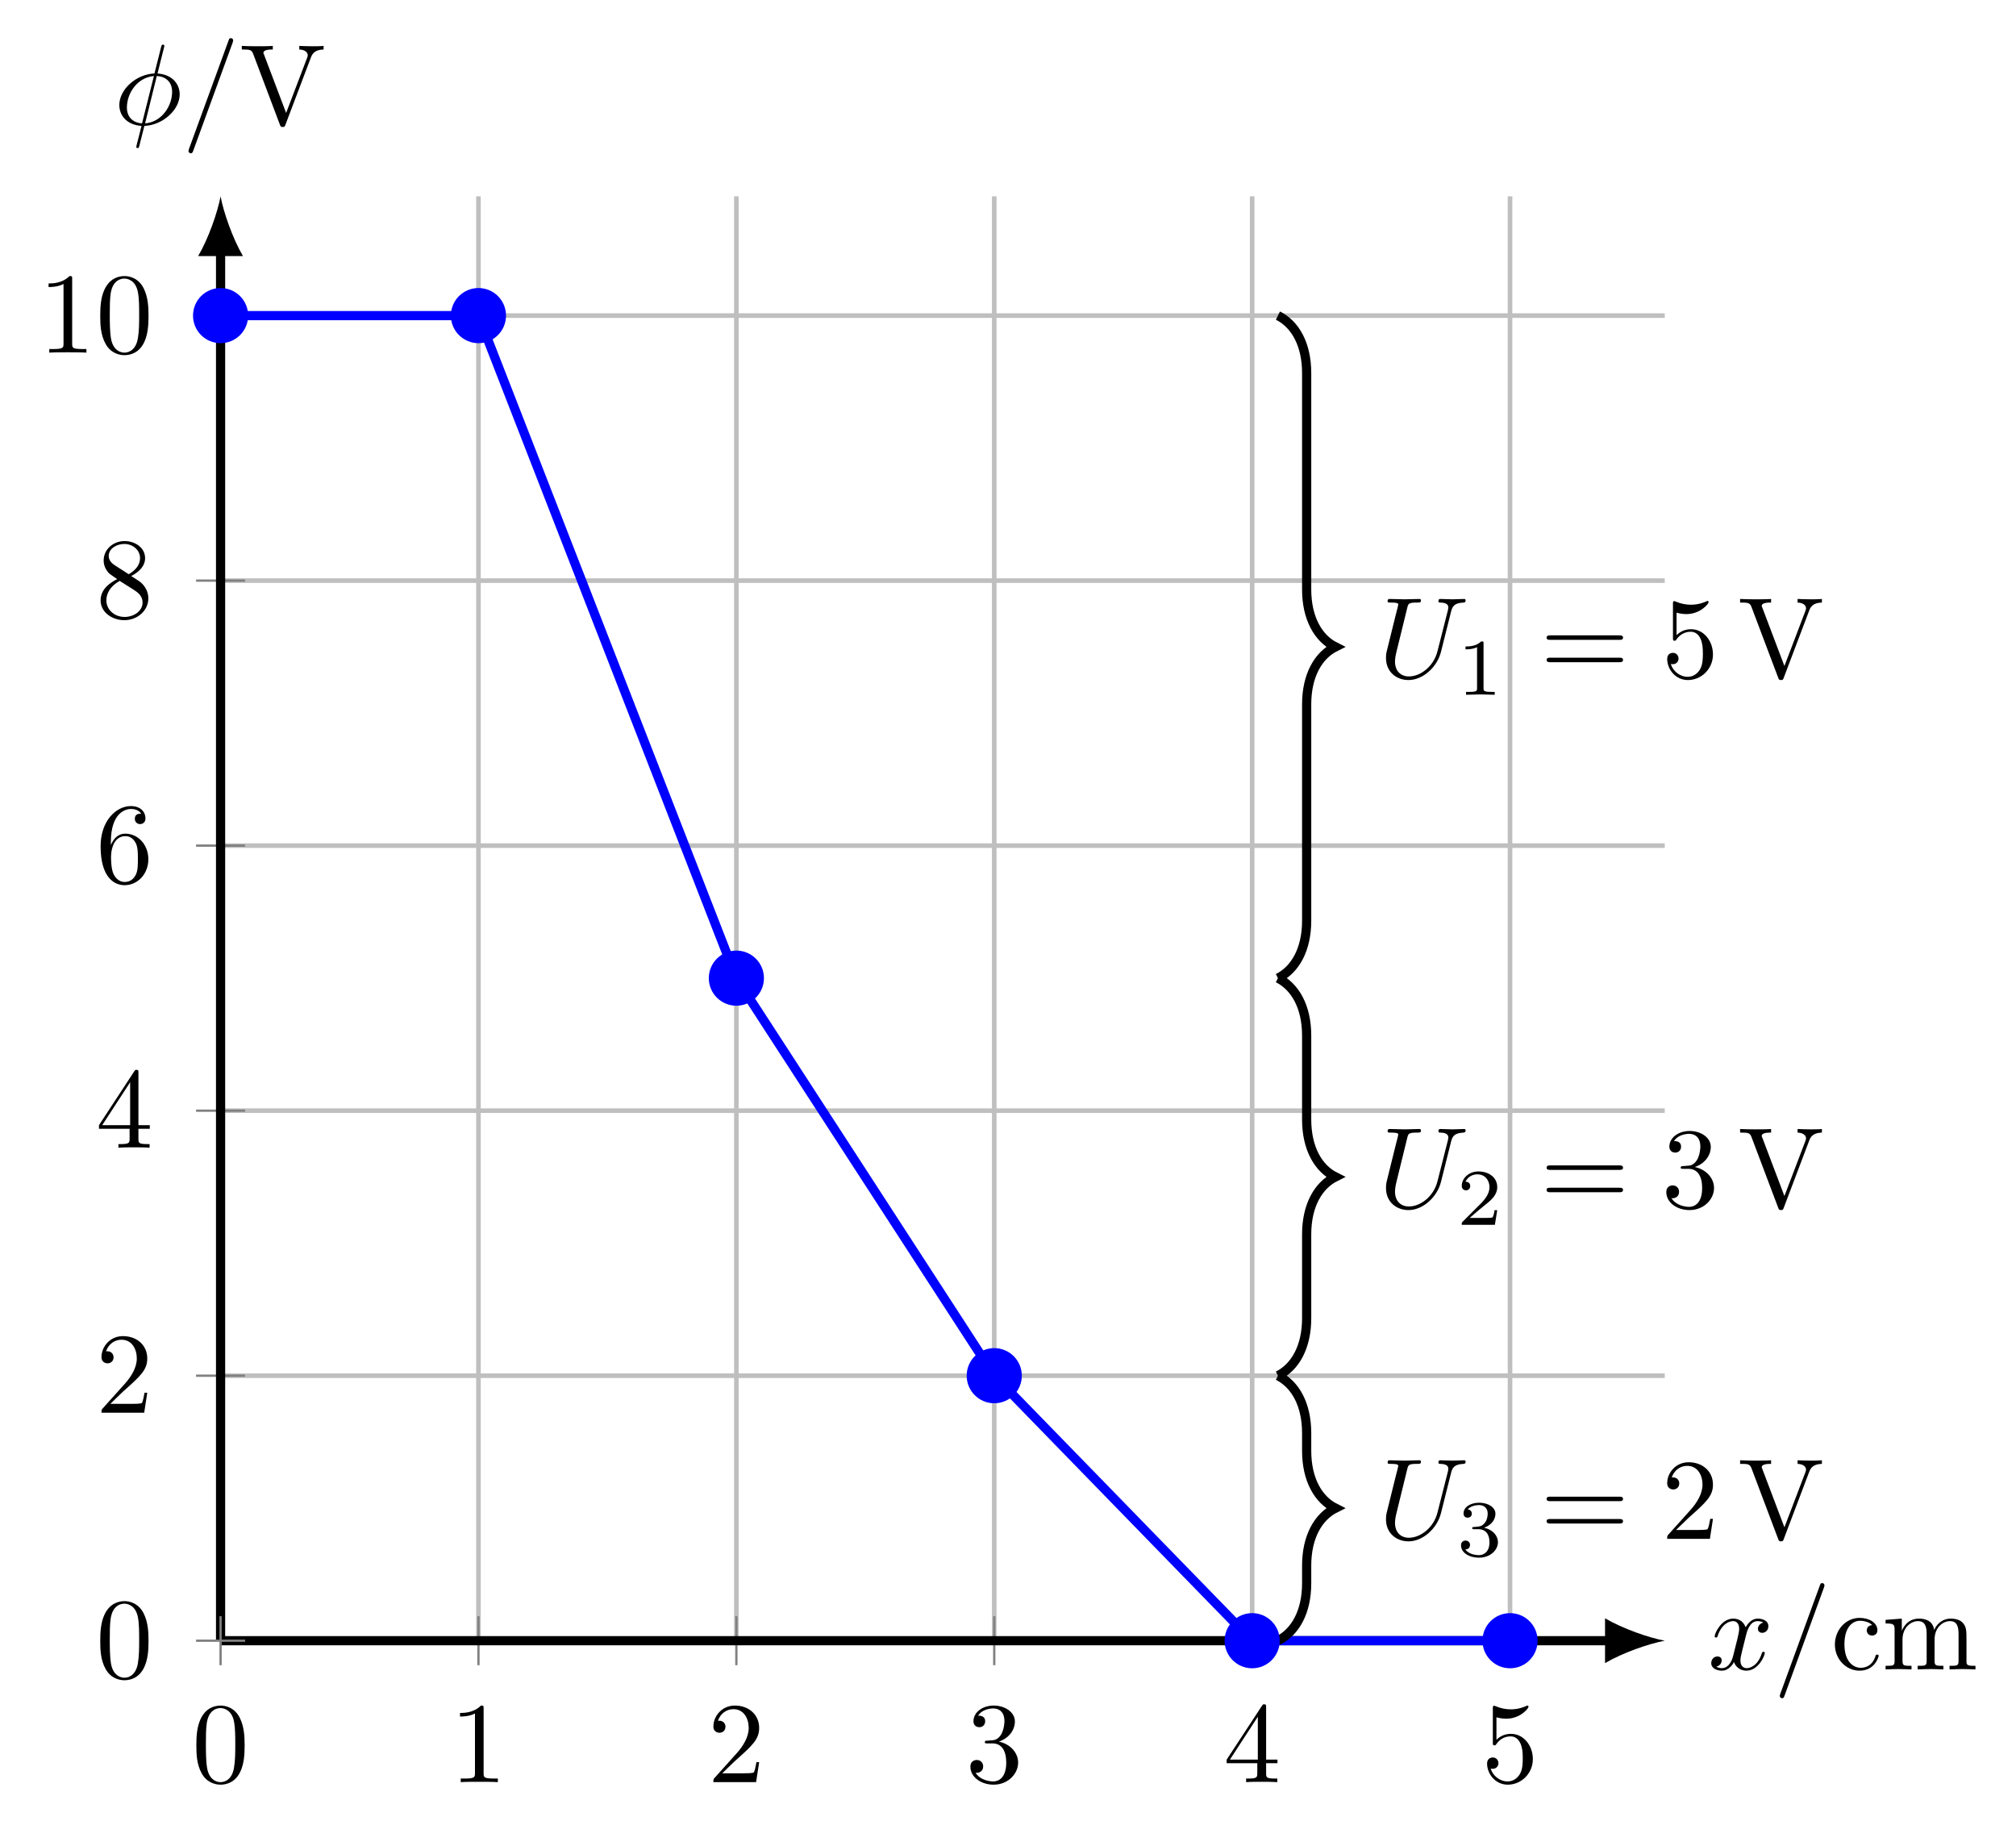
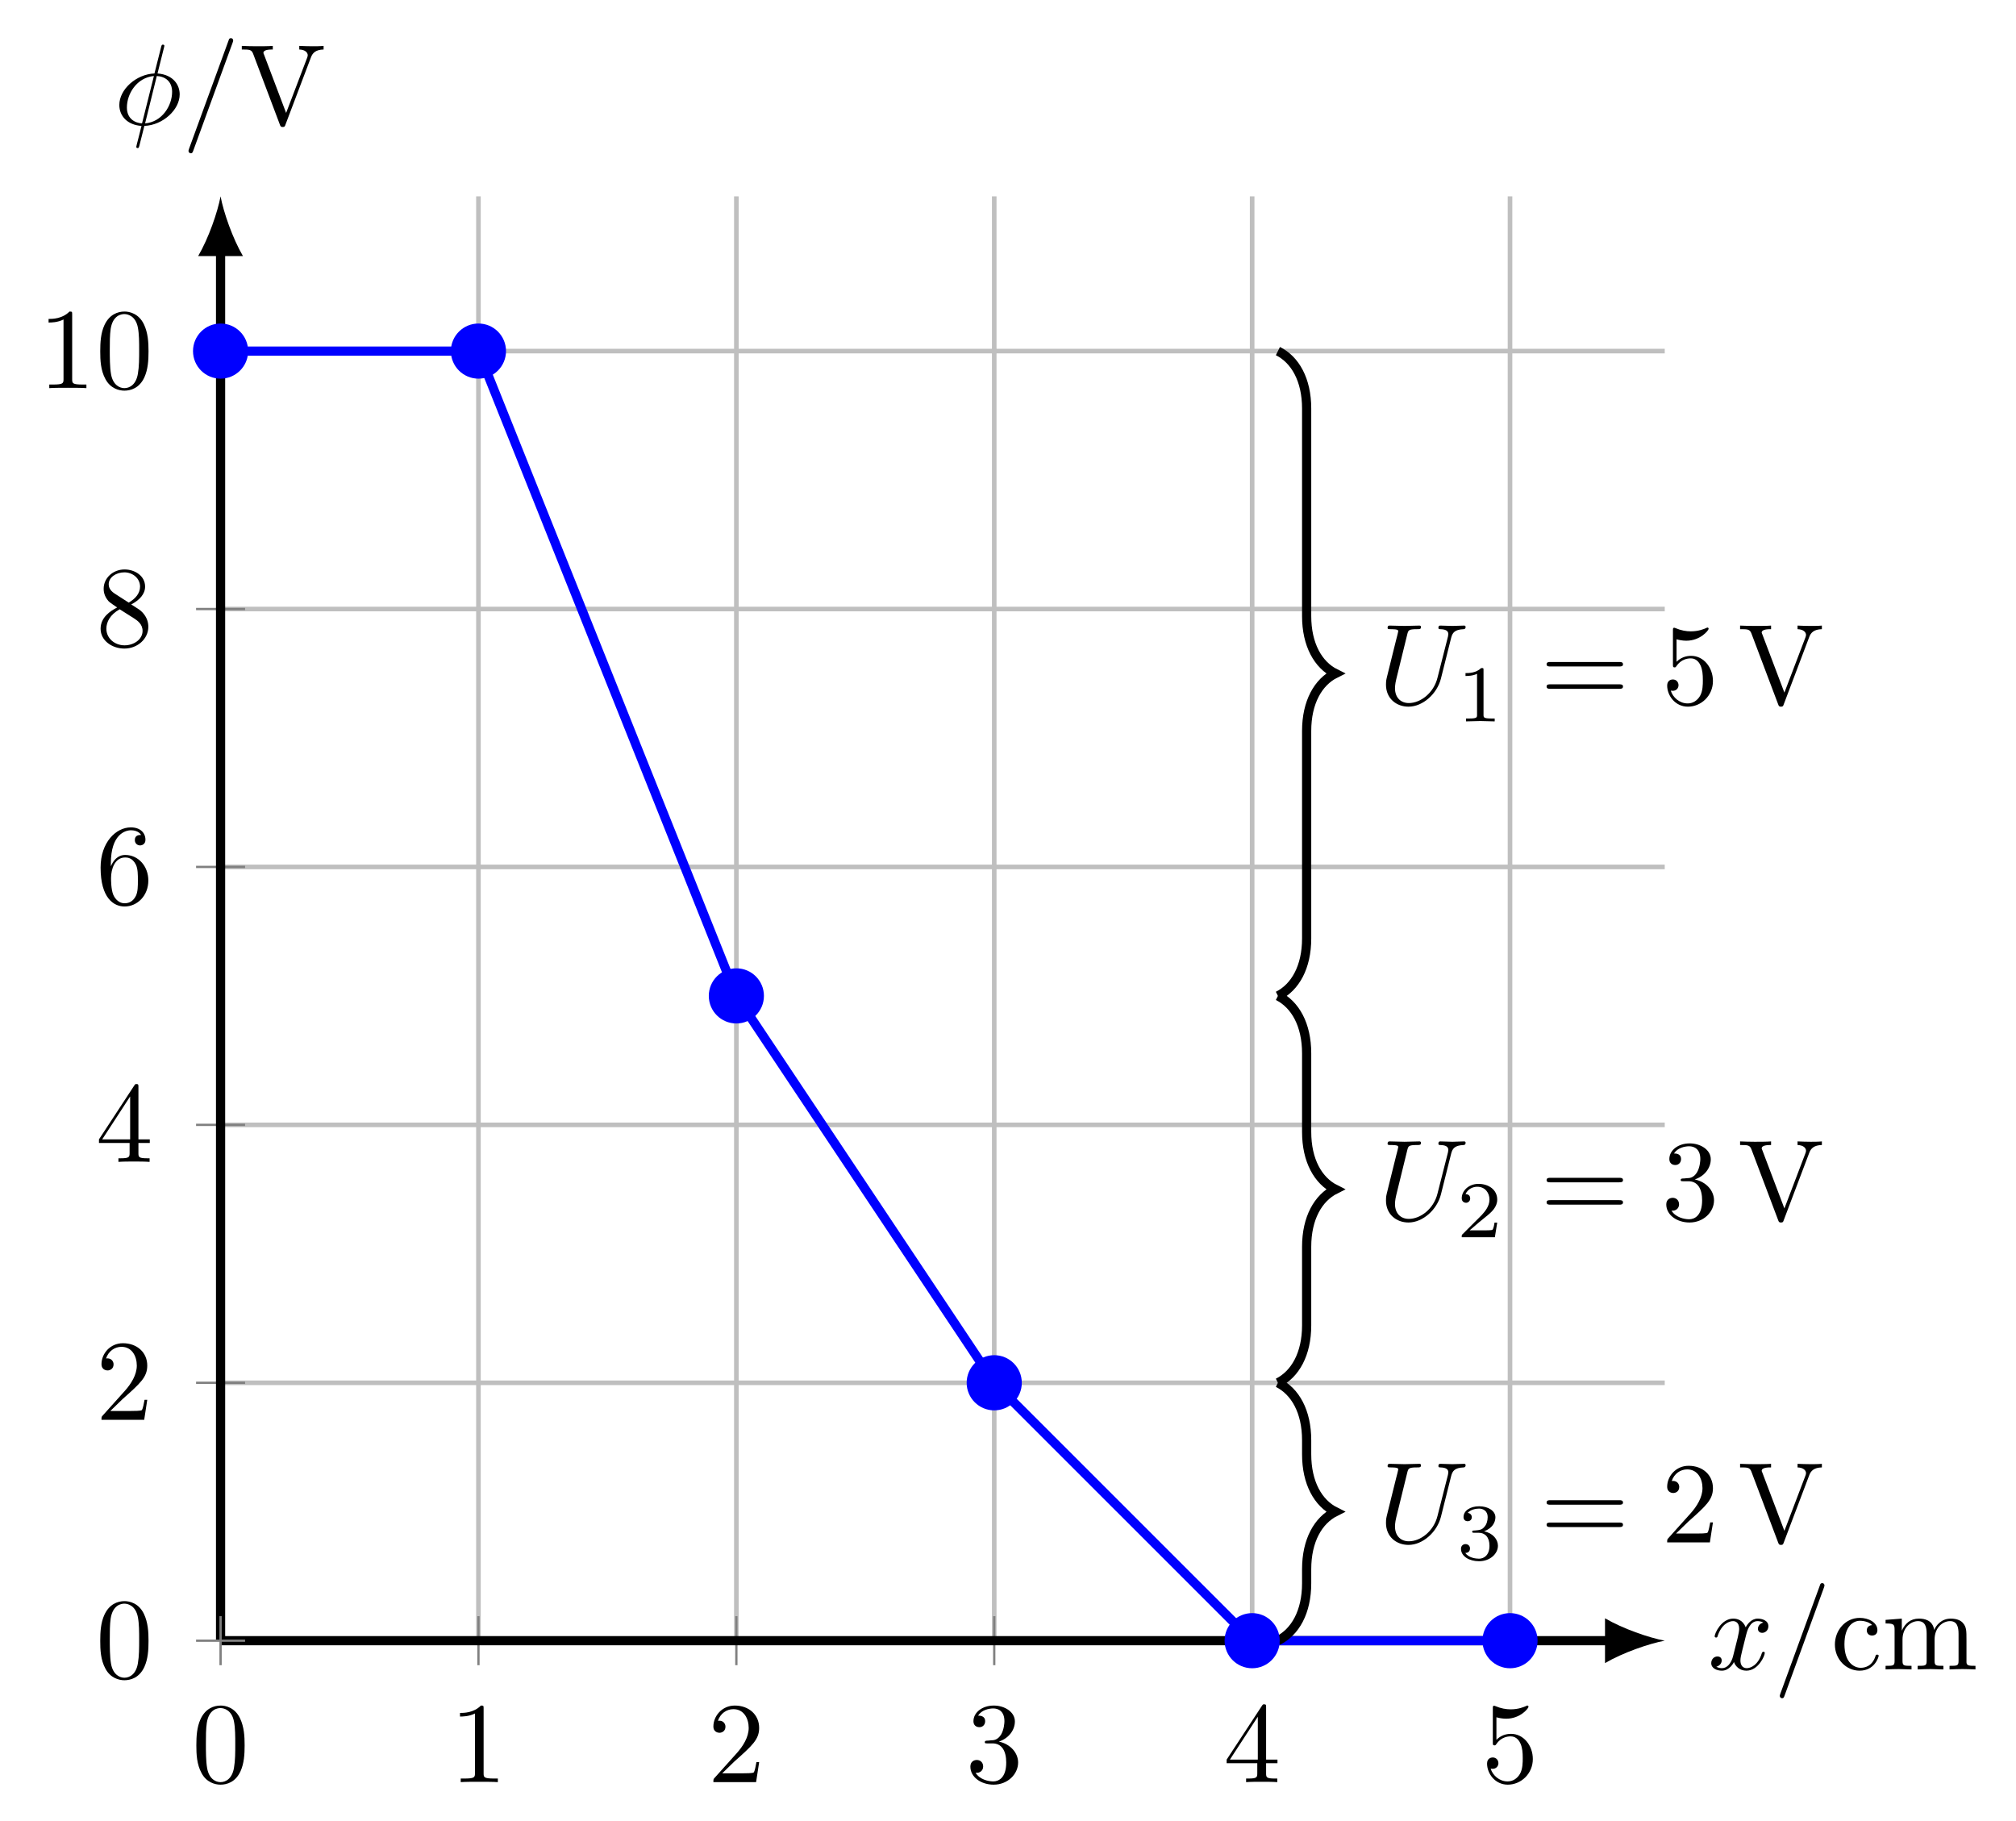
- <svg xmlns="http://www.w3.org/2000/svg" xmlns:xlink="http://www.w3.org/1999/xlink" width="174.831pt" height="157.859pt" viewBox="0 0 174.831 157.859" version="1.1">
+ <svg xmlns="http://www.w3.org/2000/svg" xmlns:xlink="http://www.w3.org/1999/xlink" width="174.833pt" height="157.86pt" viewBox="0 0 174.833 157.86" version="1.1">
  <defs>
    <g>
      <symbol overflow="visible" id="glyph0-0">
        <path style="stroke:none;" d="" />
      </symbol>
      <symbol overflow="visible" id="glyph0-1">
        <path style="stroke:none;" d="M 2.938 -6.375 C 2.938 -6.625 2.938 -6.641 2.703 -6.641 C 2.078 -6 1.203 -6 0.891 -6 L 0.891 -5.688 C 1.094 -5.688 1.672 -5.688 2.188 -5.953 L 2.188 -0.781 C 2.188 -0.422 2.156 -0.312 1.266 -0.312 L 0.953 -0.312 L 0.953 0 C 1.297 -0.031 2.156 -0.031 2.562 -0.031 C 2.953 -0.031 3.828 -0.031 4.172 0 L 4.172 -0.312 L 3.859 -0.312 C 2.953 -0.312 2.938 -0.422 2.938 -0.781 Z M 2.938 -6.375 " />
      </symbol>
      <symbol overflow="visible" id="glyph0-2">
        <path style="stroke:none;" d="M 1.266 -0.766 L 2.328 -1.797 C 3.875 -3.172 4.469 -3.703 4.469 -4.703 C 4.469 -5.844 3.578 -6.641 2.359 -6.641 C 1.234 -6.641 0.5 -5.719 0.5 -4.828 C 0.5 -4.281 1 -4.281 1.031 -4.281 C 1.203 -4.281 1.547 -4.391 1.547 -4.812 C 1.547 -5.062 1.359 -5.328 1.016 -5.328 C 0.938 -5.328 0.922 -5.328 0.891 -5.312 C 1.109 -5.969 1.656 -6.328 2.234 -6.328 C 3.141 -6.328 3.562 -5.516 3.562 -4.703 C 3.562 -3.906 3.078 -3.125 2.516 -2.5 L 0.609 -0.375 C 0.5 -0.266 0.5 -0.234 0.5 0 L 4.203 0 L 4.469 -1.734 L 4.234 -1.734 C 4.172 -1.438 4.109 -1 4 -0.844 C 3.938 -0.766 3.281 -0.766 3.062 -0.766 Z M 1.266 -0.766 " />
      </symbol>
      <symbol overflow="visible" id="glyph0-3">
        <path style="stroke:none;" d="M 2.891 -3.516 C 3.703 -3.781 4.281 -4.469 4.281 -5.266 C 4.281 -6.078 3.406 -6.641 2.453 -6.641 C 1.453 -6.641 0.688 -6.047 0.688 -5.281 C 0.688 -4.953 0.906 -4.766 1.203 -4.766 C 1.5 -4.766 1.703 -4.984 1.703 -5.281 C 1.703 -5.766 1.234 -5.766 1.094 -5.766 C 1.391 -6.266 2.047 -6.391 2.406 -6.391 C 2.828 -6.391 3.375 -6.172 3.375 -5.281 C 3.375 -5.156 3.344 -4.578 3.094 -4.141 C 2.797 -3.656 2.453 -3.625 2.203 -3.625 C 2.125 -3.609 1.891 -3.594 1.812 -3.594 C 1.734 -3.578 1.672 -3.562 1.672 -3.469 C 1.672 -3.359 1.734 -3.359 1.906 -3.359 L 2.344 -3.359 C 3.156 -3.359 3.531 -2.688 3.531 -1.703 C 3.531 -0.344 2.844 -0.062 2.406 -0.062 C 1.969 -0.062 1.219 -0.234 0.875 -0.812 C 1.219 -0.766 1.531 -0.984 1.531 -1.359 C 1.531 -1.719 1.266 -1.922 0.984 -1.922 C 0.734 -1.922 0.422 -1.781 0.422 -1.344 C 0.422 -0.438 1.344 0.219 2.438 0.219 C 3.656 0.219 4.562 -0.688 4.562 -1.703 C 4.562 -2.516 3.922 -3.297 2.891 -3.516 Z M 2.891 -3.516 " />
      </symbol>
      <symbol overflow="visible" id="glyph0-4">
        <path style="stroke:none;" d="M 2.938 -1.641 L 2.938 -0.781 C 2.938 -0.422 2.906 -0.312 2.172 -0.312 L 1.969 -0.312 L 1.969 0 C 2.375 -0.031 2.891 -0.031 3.312 -0.031 C 3.734 -0.031 4.25 -0.031 4.672 0 L 4.672 -0.312 L 4.453 -0.312 C 3.719 -0.312 3.703 -0.422 3.703 -0.781 L 3.703 -1.641 L 4.688 -1.641 L 4.688 -1.953 L 3.703 -1.953 L 3.703 -6.484 C 3.703 -6.688 3.703 -6.75 3.531 -6.75 C 3.453 -6.75 3.422 -6.75 3.344 -6.625 L 0.281 -1.953 L 0.281 -1.641 Z M 2.984 -1.953 L 0.562 -1.953 L 2.984 -5.672 Z M 2.984 -1.953 " />
      </symbol>
      <symbol overflow="visible" id="glyph0-5">
        <path style="stroke:none;" d="M 4.469 -2 C 4.469 -3.188 3.656 -4.188 2.578 -4.188 C 2.109 -4.188 1.672 -4.031 1.312 -3.672 L 1.312 -5.625 C 1.516 -5.562 1.844 -5.5 2.156 -5.5 C 3.391 -5.5 4.094 -6.406 4.094 -6.531 C 4.094 -6.594 4.062 -6.641 3.984 -6.641 C 3.984 -6.641 3.953 -6.641 3.906 -6.609 C 3.703 -6.516 3.219 -6.312 2.547 -6.312 C 2.156 -6.312 1.688 -6.391 1.219 -6.594 C 1.141 -6.625 1.125 -6.625 1.109 -6.625 C 1 -6.625 1 -6.547 1 -6.391 L 1 -3.438 C 1 -3.266 1 -3.188 1.141 -3.188 C 1.219 -3.188 1.234 -3.203 1.281 -3.266 C 1.391 -3.422 1.75 -3.969 2.562 -3.969 C 3.078 -3.969 3.328 -3.516 3.406 -3.328 C 3.562 -2.953 3.594 -2.578 3.594 -2.078 C 3.594 -1.719 3.594 -1.125 3.344 -0.703 C 3.109 -0.312 2.734 -0.062 2.281 -0.062 C 1.562 -0.062 0.984 -0.594 0.812 -1.172 C 0.844 -1.172 0.875 -1.156 0.984 -1.156 C 1.312 -1.156 1.484 -1.406 1.484 -1.641 C 1.484 -1.891 1.312 -2.141 0.984 -2.141 C 0.844 -2.141 0.5 -2.062 0.5 -1.609 C 0.5 -0.75 1.188 0.219 2.297 0.219 C 3.453 0.219 4.469 -0.734 4.469 -2 Z M 4.469 -2 " />
      </symbol>
      <symbol overflow="visible" id="glyph0-6">
        <path style="stroke:none;" d="M 1.312 -3.266 L 1.312 -3.516 C 1.312 -6.031 2.547 -6.391 3.062 -6.391 C 3.297 -6.391 3.719 -6.328 3.938 -5.984 C 3.781 -5.984 3.391 -5.984 3.391 -5.547 C 3.391 -5.234 3.625 -5.078 3.844 -5.078 C 4 -5.078 4.312 -5.172 4.312 -5.562 C 4.312 -6.156 3.875 -6.641 3.047 -6.641 C 1.766 -6.641 0.422 -5.359 0.422 -3.156 C 0.422 -0.484 1.578 0.219 2.5 0.219 C 3.609 0.219 4.562 -0.719 4.562 -2.031 C 4.562 -3.297 3.672 -4.25 2.562 -4.25 C 1.891 -4.25 1.516 -3.75 1.312 -3.266 Z M 2.5 -0.062 C 1.875 -0.062 1.578 -0.656 1.516 -0.812 C 1.328 -1.281 1.328 -2.078 1.328 -2.25 C 1.328 -3.031 1.656 -4.031 2.547 -4.031 C 2.719 -4.031 3.172 -4.031 3.484 -3.406 C 3.656 -3.047 3.656 -2.531 3.656 -2.047 C 3.656 -1.562 3.656 -1.062 3.484 -0.703 C 3.188 -0.109 2.734 -0.062 2.5 -0.062 Z M 2.5 -0.062 " />
      </symbol>
      <symbol overflow="visible" id="glyph0-7">
        <path style="stroke:none;" d="M 1.625 -4.562 C 1.172 -4.859 1.125 -5.188 1.125 -5.359 C 1.125 -5.969 1.781 -6.391 2.484 -6.391 C 3.203 -6.391 3.844 -5.875 3.844 -5.156 C 3.844 -4.578 3.453 -4.109 2.859 -3.766 Z M 3.078 -3.609 C 3.797 -3.984 4.281 -4.5 4.281 -5.156 C 4.281 -6.078 3.406 -6.641 2.5 -6.641 C 1.5 -6.641 0.688 -5.906 0.688 -4.969 C 0.688 -4.797 0.703 -4.344 1.125 -3.875 C 1.234 -3.766 1.609 -3.516 1.859 -3.344 C 1.281 -3.047 0.422 -2.5 0.422 -1.5 C 0.422 -0.453 1.438 0.219 2.484 0.219 C 3.609 0.219 4.562 -0.609 4.562 -1.672 C 4.562 -2.031 4.453 -2.484 4.062 -2.906 C 3.875 -3.109 3.719 -3.203 3.078 -3.609 Z M 2.078 -3.188 L 3.312 -2.406 C 3.594 -2.219 4.062 -1.922 4.062 -1.312 C 4.062 -0.578 3.312 -0.062 2.5 -0.062 C 1.641 -0.062 0.922 -0.672 0.922 -1.5 C 0.922 -2.078 1.234 -2.719 2.078 -3.188 Z M 2.078 -3.188 " />
      </symbol>
      <symbol overflow="visible" id="glyph0-8">
        <path style="stroke:none;" d="M 4.578 -3.188 C 4.578 -3.984 4.531 -4.781 4.188 -5.516 C 3.734 -6.484 2.906 -6.641 2.5 -6.641 C 1.891 -6.641 1.172 -6.375 0.75 -5.453 C 0.438 -4.766 0.391 -3.984 0.391 -3.188 C 0.391 -2.438 0.422 -1.547 0.844 -0.781 C 1.266 0.016 2 0.219 2.484 0.219 C 3.016 0.219 3.781 0.016 4.219 -0.938 C 4.531 -1.625 4.578 -2.406 4.578 -3.188 Z M 2.484 0 C 2.094 0 1.5 -0.25 1.328 -1.203 C 1.219 -1.797 1.219 -2.719 1.219 -3.312 C 1.219 -3.953 1.219 -4.609 1.297 -5.141 C 1.484 -6.328 2.234 -6.422 2.484 -6.422 C 2.812 -6.422 3.469 -6.234 3.656 -5.25 C 3.766 -4.688 3.766 -3.938 3.766 -3.312 C 3.766 -2.562 3.766 -1.891 3.656 -1.25 C 3.5 -0.297 2.938 0 2.484 0 Z M 2.484 0 " />
      </symbol>
      <symbol overflow="visible" id="glyph0-9">
        <path style="stroke:none;" d="M 6.844 -3.266 C 7 -3.266 7.188 -3.266 7.188 -3.453 C 7.188 -3.656 7 -3.656 6.859 -3.656 L 0.891 -3.656 C 0.75 -3.656 0.562 -3.656 0.562 -3.453 C 0.562 -3.266 0.75 -3.266 0.891 -3.266 Z M 6.859 -1.328 C 7 -1.328 7.188 -1.328 7.188 -1.531 C 7.188 -1.719 7 -1.719 6.844 -1.719 L 0.891 -1.719 C 0.75 -1.719 0.562 -1.719 0.562 -1.531 C 0.562 -1.328 0.75 -1.328 0.891 -1.328 Z M 6.859 -1.328 " />
      </symbol>
      <symbol overflow="visible" id="glyph0-10">
        <path style="stroke:none;" d="M 6.188 -5.828 C 6.328 -6.203 6.594 -6.484 7.281 -6.5 L 7.281 -6.812 C 6.969 -6.781 6.562 -6.781 6.312 -6.781 C 6.016 -6.781 5.438 -6.797 5.172 -6.812 L 5.172 -6.5 C 5.688 -6.484 5.906 -6.234 5.906 -6 C 5.906 -5.922 5.875 -5.859 5.859 -5.797 L 4.031 -1 L 2.125 -6.031 C 2.062 -6.172 2.062 -6.188 2.062 -6.203 C 2.062 -6.5 2.625 -6.5 2.875 -6.5 L 2.875 -6.812 C 2.516 -6.781 1.828 -6.781 1.453 -6.781 C 0.984 -6.781 0.547 -6.797 0.188 -6.812 L 0.188 -6.5 C 0.844 -6.5 1.031 -6.5 1.172 -6.125 L 3.484 0 C 3.547 0.188 3.594 0.219 3.734 0.219 C 3.891 0.219 3.922 0.172 3.969 0.031 Z M 6.188 -5.828 " />
      </symbol>
      <symbol overflow="visible" id="glyph0-11">
        <path style="stroke:none;" d="M 1.172 -2.172 C 1.172 -3.797 1.984 -4.219 2.516 -4.219 C 2.609 -4.219 3.234 -4.203 3.578 -3.844 C 3.172 -3.812 3.109 -3.516 3.109 -3.391 C 3.109 -3.125 3.297 -2.938 3.562 -2.938 C 3.828 -2.938 4.031 -3.094 4.031 -3.406 C 4.031 -4.078 3.266 -4.469 2.5 -4.469 C 1.25 -4.469 0.344 -3.391 0.344 -2.156 C 0.344 -0.875 1.328 0.109 2.484 0.109 C 3.812 0.109 4.141 -1.094 4.141 -1.188 C 4.141 -1.281 4.031 -1.281 4 -1.281 C 3.922 -1.281 3.891 -1.25 3.875 -1.188 C 3.594 -0.266 2.938 -0.141 2.578 -0.141 C 2.047 -0.141 1.172 -0.562 1.172 -2.172 Z M 1.172 -2.172 " />
      </symbol>
      <symbol overflow="visible" id="glyph0-12">
        <path style="stroke:none;" d="M 1.094 -3.422 L 1.094 -0.75 C 1.094 -0.312 0.984 -0.312 0.312 -0.312 L 0.312 0 C 0.672 -0.016 1.172 -0.031 1.453 -0.031 C 1.703 -0.031 2.219 -0.016 2.562 0 L 2.562 -0.312 C 1.891 -0.312 1.781 -0.312 1.781 -0.75 L 1.781 -2.594 C 1.781 -3.625 2.5 -4.188 3.125 -4.188 C 3.766 -4.188 3.875 -3.656 3.875 -3.078 L 3.875 -0.75 C 3.875 -0.312 3.766 -0.312 3.094 -0.312 L 3.094 0 C 3.438 -0.016 3.953 -0.031 4.219 -0.031 C 4.469 -0.031 5 -0.016 5.328 0 L 5.328 -0.312 C 4.672 -0.312 4.562 -0.312 4.562 -0.75 L 4.562 -2.594 C 4.562 -3.625 5.266 -4.188 5.906 -4.188 C 6.531 -4.188 6.641 -3.656 6.641 -3.078 L 6.641 -0.75 C 6.641 -0.312 6.531 -0.312 5.859 -0.312 L 5.859 0 C 6.203 -0.016 6.719 -0.031 6.984 -0.031 C 7.25 -0.031 7.766 -0.016 8.109 0 L 8.109 -0.312 C 7.594 -0.312 7.344 -0.312 7.328 -0.609 L 7.328 -2.516 C 7.328 -3.375 7.328 -3.672 7.016 -4.031 C 6.875 -4.203 6.547 -4.406 5.969 -4.406 C 5.141 -4.406 4.688 -3.812 4.531 -3.422 C 4.391 -4.297 3.656 -4.406 3.203 -4.406 C 2.469 -4.406 2 -3.984 1.719 -3.359 L 1.719 -4.406 L 0.312 -4.297 L 0.312 -3.984 C 1.016 -3.984 1.094 -3.922 1.094 -3.422 Z M 1.094 -3.422 " />
      </symbol>
      <symbol overflow="visible" id="glyph1-0">
        <path style="stroke:none;" d="" />
      </symbol>
      <symbol overflow="visible" id="glyph1-1">
        <path style="stroke:none;" d="M 6.328 -5.766 C 6.438 -6.172 6.609 -6.469 7.406 -6.5 C 7.453 -6.5 7.578 -6.516 7.578 -6.703 C 7.578 -6.703 7.578 -6.812 7.453 -6.812 C 7.125 -6.812 6.766 -6.781 6.438 -6.781 C 6.094 -6.781 5.719 -6.812 5.391 -6.812 C 5.328 -6.812 5.219 -6.812 5.219 -6.609 C 5.219 -6.5 5.312 -6.5 5.391 -6.5 C 5.969 -6.484 6.078 -6.281 6.078 -6.062 C 6.078 -6.031 6.047 -5.875 6.047 -5.859 L 5.141 -2.297 C 4.812 -0.953 3.656 -0.094 2.656 -0.094 C 1.984 -0.094 1.453 -0.531 1.453 -1.391 C 1.453 -1.406 1.453 -1.719 1.562 -2.156 L 2.516 -6.047 C 2.609 -6.406 2.625 -6.5 3.359 -6.5 C 3.625 -6.5 3.703 -6.5 3.703 -6.703 C 3.703 -6.812 3.594 -6.812 3.562 -6.812 C 3.281 -6.812 2.562 -6.781 2.281 -6.781 C 2 -6.781 1.281 -6.812 1 -6.812 C 0.922 -6.812 0.812 -6.812 0.812 -6.609 C 0.812 -6.5 0.891 -6.5 1.094 -6.5 C 1.109 -6.5 1.297 -6.5 1.469 -6.484 C 1.641 -6.453 1.734 -6.453 1.734 -6.312 C 1.734 -6.266 1.625 -5.844 1.562 -5.609 L 1.344 -4.734 C 1.25 -4.344 0.781 -2.469 0.734 -2.266 C 0.672 -2 0.672 -1.844 0.672 -1.688 C 0.672 -0.484 1.578 0.219 2.625 0.219 C 3.875 0.219 5.109 -0.906 5.438 -2.219 Z M 6.328 -5.766 " />
      </symbol>
      <symbol overflow="visible" id="glyph1-2">
        <path style="stroke:none;" d="M 3.328 -3.016 C 3.391 -3.266 3.625 -4.188 4.312 -4.188 C 4.359 -4.188 4.609 -4.188 4.812 -4.062 C 4.531 -4 4.344 -3.766 4.344 -3.516 C 4.344 -3.359 4.453 -3.172 4.719 -3.172 C 4.938 -3.172 5.25 -3.344 5.25 -3.75 C 5.25 -4.266 4.672 -4.406 4.328 -4.406 C 3.75 -4.406 3.406 -3.875 3.281 -3.656 C 3.031 -4.312 2.5 -4.406 2.203 -4.406 C 1.172 -4.406 0.594 -3.125 0.594 -2.875 C 0.594 -2.766 0.703 -2.766 0.719 -2.766 C 0.797 -2.766 0.828 -2.797 0.844 -2.875 C 1.188 -3.938 1.844 -4.188 2.188 -4.188 C 2.375 -4.188 2.719 -4.094 2.719 -3.516 C 2.719 -3.203 2.547 -2.547 2.188 -1.141 C 2.031 -0.531 1.672 -0.109 1.234 -0.109 C 1.172 -0.109 0.953 -0.109 0.734 -0.234 C 0.984 -0.297 1.203 -0.5 1.203 -0.781 C 1.203 -1.047 0.984 -1.125 0.844 -1.125 C 0.531 -1.125 0.297 -0.875 0.297 -0.547 C 0.297 -0.094 0.781 0.109 1.219 0.109 C 1.891 0.109 2.25 -0.594 2.266 -0.641 C 2.391 -0.281 2.75 0.109 3.344 0.109 C 4.375 0.109 4.938 -1.172 4.938 -1.422 C 4.938 -1.531 4.859 -1.531 4.828 -1.531 C 4.734 -1.531 4.719 -1.484 4.688 -1.422 C 4.359 -0.344 3.688 -0.109 3.375 -0.109 C 2.984 -0.109 2.828 -0.422 2.828 -0.766 C 2.828 -0.984 2.875 -1.203 2.984 -1.641 Z M 3.328 -3.016 " />
      </symbol>
      <symbol overflow="visible" id="glyph1-3">
        <path style="stroke:none;" d="M 4.375 -7.094 C 4.422 -7.234 4.422 -7.266 4.422 -7.281 C 4.422 -7.391 4.344 -7.484 4.234 -7.484 C 4.156 -7.484 4.094 -7.453 4.062 -7.391 L 0.594 2.109 C 0.547 2.25 0.547 2.281 0.547 2.297 C 0.547 2.406 0.641 2.5 0.75 2.5 C 0.875 2.5 0.906 2.422 0.969 2.25 Z M 4.375 -7.094 " />
      </symbol>
      <symbol overflow="visible" id="glyph1-4">
        <path style="stroke:none;" d="M 4.359 -6.672 C 4.359 -6.703 4.391 -6.812 4.391 -6.812 C 4.391 -6.828 4.391 -6.922 4.266 -6.922 C 4.172 -6.922 4.156 -6.891 4.109 -6.719 L 3.531 -4.422 C 1.953 -4.359 0.484 -3.047 0.484 -1.688 C 0.484 -0.734 1.188 0.047 2.406 0.125 C 2.328 0.422 2.25 0.75 2.172 1.062 C 2.047 1.531 1.953 1.906 1.953 1.938 C 1.953 2.031 2.031 2.047 2.078 2.047 C 2.125 2.047 2.141 2.031 2.172 2 C 2.188 1.984 2.25 1.75 2.281 1.609 L 2.656 0.125 C 4.266 0.062 5.719 -1.281 5.719 -2.609 C 5.719 -3.406 5.188 -4.312 3.797 -4.422 Z M 2.453 -0.094 C 1.859 -0.125 1.141 -0.484 1.141 -1.469 C 1.141 -2.672 2 -4.062 3.484 -4.203 Z M 3.734 -4.203 C 4.5 -4.156 5.062 -3.703 5.062 -2.828 C 5.062 -1.641 4.203 -0.219 2.719 -0.094 Z M 3.734 -4.203 " />
      </symbol>
      <symbol overflow="visible" id="glyph2-0">
        <path style="stroke:none;" d="" />
      </symbol>
      <symbol overflow="visible" id="glyph2-1">
        <path style="stroke:none;" d="M 2.328 -4.438 C 2.328 -4.625 2.328 -4.625 2.125 -4.625 C 1.672 -4.188 1.047 -4.188 0.766 -4.188 L 0.766 -3.938 C 0.922 -3.938 1.391 -3.938 1.766 -4.125 L 1.766 -0.578 C 1.766 -0.344 1.766 -0.25 1.078 -0.25 L 0.812 -0.25 L 0.812 0 C 0.938 0 1.797 -0.031 2.047 -0.031 C 2.266 -0.031 3.141 0 3.297 0 L 3.297 -0.25 L 3.031 -0.25 C 2.328 -0.25 2.328 -0.344 2.328 -0.578 Z M 2.328 -4.438 " />
      </symbol>
      <symbol overflow="visible" id="glyph2-2">
        <path style="stroke:none;" d="M 3.516 -1.266 L 3.281 -1.266 C 3.266 -1.109 3.188 -0.703 3.094 -0.641 C 3.047 -0.594 2.516 -0.594 2.406 -0.594 L 1.125 -0.594 C 1.859 -1.234 2.109 -1.438 2.516 -1.766 C 3.031 -2.172 3.516 -2.609 3.516 -3.266 C 3.516 -4.109 2.781 -4.625 1.891 -4.625 C 1.031 -4.625 0.438 -4.016 0.438 -3.375 C 0.438 -3.031 0.734 -2.984 0.812 -2.984 C 0.969 -2.984 1.172 -3.109 1.172 -3.359 C 1.172 -3.484 1.125 -3.734 0.766 -3.734 C 0.984 -4.219 1.453 -4.375 1.781 -4.375 C 2.484 -4.375 2.844 -3.828 2.844 -3.266 C 2.844 -2.656 2.406 -2.188 2.188 -1.938 L 0.516 -0.266 C 0.438 -0.203 0.438 -0.188 0.438 0 L 3.312 0 Z M 3.516 -1.266 " />
      </symbol>
      <symbol overflow="visible" id="glyph2-3">
        <path style="stroke:none;" d="M 1.906 -2.328 C 2.453 -2.328 2.844 -1.953 2.844 -1.203 C 2.844 -0.344 2.328 -0.078 1.938 -0.078 C 1.656 -0.078 1.031 -0.156 0.75 -0.578 C 1.078 -0.578 1.156 -0.812 1.156 -0.969 C 1.156 -1.188 0.984 -1.344 0.766 -1.344 C 0.578 -1.344 0.375 -1.219 0.375 -0.938 C 0.375 -0.281 1.094 0.141 1.938 0.141 C 2.906 0.141 3.578 -0.516 3.578 -1.203 C 3.578 -1.75 3.141 -2.297 2.375 -2.453 C 3.094 -2.719 3.359 -3.234 3.359 -3.672 C 3.359 -4.219 2.734 -4.625 1.953 -4.625 C 1.188 -4.625 0.594 -4.25 0.594 -3.688 C 0.594 -3.453 0.75 -3.328 0.953 -3.328 C 1.172 -3.328 1.312 -3.484 1.312 -3.672 C 1.312 -3.875 1.172 -4.031 0.953 -4.047 C 1.203 -4.344 1.672 -4.422 1.938 -4.422 C 2.25 -4.422 2.688 -4.266 2.688 -3.672 C 2.688 -3.375 2.594 -3.047 2.406 -2.844 C 2.188 -2.578 1.984 -2.562 1.641 -2.531 C 1.469 -2.516 1.453 -2.516 1.422 -2.516 C 1.406 -2.516 1.344 -2.5 1.344 -2.422 C 1.344 -2.328 1.406 -2.328 1.531 -2.328 Z M 1.906 -2.328 " />
      </symbol>
    </g>
  </defs>
  <g id="surface1">
-     <path style="fill:none;stroke-width:0.399;stroke-linecap:butt;stroke-linejoin:miter;stroke:rgb(75%,75%,75%);stroke-opacity:1;stroke-miterlimit:10;" d="M 22.364 -0 L 22.364 125.246 M 44.731 -0 L 44.731 125.246 M 67.095 -0 L 67.095 125.246 M 89.462 -0 L 89.462 125.246 M 111.825 -0 L 111.825 125.246 " transform="matrix(1,0,0,-1,19.128,142.273)" />
-     <path style="fill:none;stroke-width:0.399;stroke-linecap:butt;stroke-linejoin:miter;stroke:rgb(75%,75%,75%);stroke-opacity:1;stroke-miterlimit:10;" d="M 0.001 22.98 L 125.243 22.98 M 0.001 45.961 L 125.243 45.961 M 0.001 68.945 L 125.243 68.945 M 0.001 91.925 L 125.243 91.925 M 0.001 114.906 L 125.243 114.906 " transform="matrix(1,0,0,-1,19.128,142.273)" />
-     <path style="fill:none;stroke-width:0.199;stroke-linecap:butt;stroke-linejoin:miter;stroke:rgb(50%,50%,50%);stroke-opacity:1;stroke-miterlimit:10;" d="M 22.364 -2.125 L 22.364 2.125 M 44.731 -2.125 L 44.731 2.125 M 67.095 -2.125 L 67.095 2.125 M 89.462 -2.125 L 89.462 2.125 M 111.825 -2.125 L 111.825 2.125 " transform="matrix(1,0,0,-1,19.128,142.273)" />
-     <path style="fill:none;stroke-width:0.199;stroke-linecap:butt;stroke-linejoin:miter;stroke:rgb(50%,50%,50%);stroke-opacity:1;stroke-miterlimit:10;" d="M -2.124 22.98 L 2.126 22.98 M -2.124 45.961 L 2.126 45.961 M -2.124 68.945 L 2.126 68.945 M -2.124 91.925 L 2.126 91.925 M -2.124 114.906 L 2.126 114.906 " transform="matrix(1,0,0,-1,19.128,142.273)" />
-     <path style="fill:none;stroke-width:0.797;stroke-linecap:butt;stroke-linejoin:miter;stroke:rgb(0%,0%,0%);stroke-opacity:1;stroke-miterlimit:10;" d="M 0.001 -0 L 120.583 -0 " transform="matrix(1,0,0,-1,19.128,142.273)" />
+     <path style="fill:none;stroke-width:0.399;stroke-linecap:butt;stroke-linejoin:miter;stroke:rgb(75%,75%,75%);stroke-opacity:1;stroke-miterlimit:10;" d="M 22.364 0.001 L 22.364 125.247 M 44.731 0.001 L 44.731 125.247 M 67.095 0.001 L 67.095 125.247 M 89.462 0.001 L 89.462 125.247 M 111.825 0.001 L 111.825 125.247 " transform="matrix(1,0,0,-1,19.128,142.274)" />
+     <path style="fill:none;stroke-width:0.399;stroke-linecap:butt;stroke-linejoin:miter;stroke:rgb(75%,75%,75%);stroke-opacity:1;stroke-miterlimit:10;" d="M 0.001 22.364 L 125.243 22.364 M 0.001 44.731 L 125.243 44.731 M 0.001 67.098 L 125.243 67.098 M 0.001 89.462 L 125.243 89.462 M 0.001 111.829 L 125.243 111.829 " transform="matrix(1,0,0,-1,19.128,142.274)" />
+     <path style="fill:none;stroke-width:0.199;stroke-linecap:butt;stroke-linejoin:miter;stroke:rgb(50%,50%,50%);stroke-opacity:1;stroke-miterlimit:10;" d="M 22.364 -2.124 L 22.364 2.126 M 44.731 -2.124 L 44.731 2.126 M 67.095 -2.124 L 67.095 2.126 M 89.462 -2.124 L 89.462 2.126 M 111.825 -2.124 L 111.825 2.126 " transform="matrix(1,0,0,-1,19.128,142.274)" />
+     <path style="fill:none;stroke-width:0.199;stroke-linecap:butt;stroke-linejoin:miter;stroke:rgb(50%,50%,50%);stroke-opacity:1;stroke-miterlimit:10;" d="M -2.124 22.364 L 2.126 22.364 M -2.124 44.731 L 2.126 44.731 M -2.124 67.098 L 2.126 67.098 M -2.124 89.462 L 2.126 89.462 M -2.124 111.829 L 2.126 111.829 " transform="matrix(1,0,0,-1,19.128,142.274)" />
+     <path style="fill:none;stroke-width:0.797;stroke-linecap:butt;stroke-linejoin:miter;stroke:rgb(0%,0%,0%);stroke-opacity:1;stroke-miterlimit:10;" d="M 0.001 0.001 L 120.583 0.001 " transform="matrix(1,0,0,-1,19.128,142.274)" />
    <path style=" stroke:none;fill-rule:nonzero;fill:rgb(0%,0%,0%);fill-opacity:1;" d="M 144.371 142.273 C 142.992 142.016 140.746 141.238 139.191 140.332 L 139.191 144.215 C 140.746 143.309 142.992 142.531 144.371 142.273 " />
-     <path style="fill:none;stroke-width:0.797;stroke-linecap:butt;stroke-linejoin:miter;stroke:rgb(0%,0%,0%);stroke-opacity:1;stroke-miterlimit:10;" d="M 0.001 -0 L 0.001 120.585 " transform="matrix(1,0,0,-1,19.128,142.273)" />
+     <path style="fill:none;stroke-width:0.797;stroke-linecap:butt;stroke-linejoin:miter;stroke:rgb(0%,0%,0%);stroke-opacity:1;stroke-miterlimit:10;" d="M 0.001 0.001 L 0.001 120.587 " transform="matrix(1,0,0,-1,19.128,142.274)" />
    <path style=" stroke:none;fill-rule:nonzero;fill:rgb(0%,0%,0%);fill-opacity:1;" d="M 19.129 17.027 C 18.867 18.406 18.094 20.652 17.184 22.207 L 21.07 22.207 C 20.164 20.652 19.387 18.406 19.129 17.027 " />
    <g style="fill:rgb(0%,0%,0%);fill-opacity:1;">
-       <use xlink:href="#glyph0-1" x="39.002" y="154.538" />
+       <use xlink:href="#glyph0-1" x="39.002" y="154.539" />
    </g>
    <g style="fill:rgb(0%,0%,0%);fill-opacity:1;">
-       <use xlink:href="#glyph0-2" x="61.367" y="154.538" />
+       <use xlink:href="#glyph0-2" x="61.367" y="154.539" />
    </g>
    <g style="fill:rgb(0%,0%,0%);fill-opacity:1;">
-       <use xlink:href="#glyph0-3" x="83.732" y="154.538" />
+       <use xlink:href="#glyph0-3" x="83.732" y="154.539" />
    </g>
    <g style="fill:rgb(0%,0%,0%);fill-opacity:1;">
-       <use xlink:href="#glyph0-4" x="106.097" y="154.538" />
+       <use xlink:href="#glyph0-4" x="106.097" y="154.539" />
    </g>
    <g style="fill:rgb(0%,0%,0%);fill-opacity:1;">
-       <use xlink:href="#glyph0-5" x="128.462" y="154.538" />
+       <use xlink:href="#glyph0-5" x="128.462" y="154.539" />
    </g>
    <g style="fill:rgb(0%,0%,0%);fill-opacity:1;">
-       <use xlink:href="#glyph0-2" x="8.302" y="122.502" />
+       <use xlink:href="#glyph0-2" x="8.302" y="123.119" />
    </g>
    <g style="fill:rgb(0%,0%,0%);fill-opacity:1;">
-       <use xlink:href="#glyph0-4" x="8.302" y="99.521" />
+       <use xlink:href="#glyph0-4" x="8.302" y="100.753" />
    </g>
    <g style="fill:rgb(0%,0%,0%);fill-opacity:1;">
-       <use xlink:href="#glyph0-6" x="8.302" y="76.54" />
+       <use xlink:href="#glyph0-6" x="8.302" y="78.388" />
    </g>
    <g style="fill:rgb(0%,0%,0%);fill-opacity:1;">
-       <use xlink:href="#glyph0-7" x="8.302" y="53.56" />
+       <use xlink:href="#glyph0-7" x="8.302" y="56.022" />
    </g>
    <g style="fill:rgb(0%,0%,0%);fill-opacity:1;">
-       <use xlink:href="#glyph0-1" x="3.321" y="30.579" />
-       <use xlink:href="#glyph0-8" x="8.302" y="30.579" />
+       <use xlink:href="#glyph0-1" x="3.321" y="33.657" />
+       <use xlink:href="#glyph0-8" x="8.302" y="33.657" />
    </g>
-     <path style="fill:none;stroke-width:0.199;stroke-linecap:butt;stroke-linejoin:miter;stroke:rgb(50%,50%,50%);stroke-opacity:1;stroke-miterlimit:10;" d="M 0.001 -2.125 L 0.001 2.125 " transform="matrix(1,0,0,-1,19.128,142.273)" />
+     <path style="fill:none;stroke-width:0.199;stroke-linecap:butt;stroke-linejoin:miter;stroke:rgb(50%,50%,50%);stroke-opacity:1;stroke-miterlimit:10;" d="M 0.001 -2.124 L 0.001 2.126 " transform="matrix(1,0,0,-1,19.128,142.274)" />
    <g style="fill:rgb(0%,0%,0%);fill-opacity:1;">
-       <use xlink:href="#glyph0-8" x="16.637" y="154.538" />
+       <use xlink:href="#glyph0-8" x="16.637" y="154.539" />
    </g>
-     <path style="fill:none;stroke-width:0.199;stroke-linecap:butt;stroke-linejoin:miter;stroke:rgb(50%,50%,50%);stroke-opacity:1;stroke-miterlimit:10;" d="M -2.124 -0 L 2.126 -0 " transform="matrix(1,0,0,-1,19.128,142.273)" />
+     <path style="fill:none;stroke-width:0.199;stroke-linecap:butt;stroke-linejoin:miter;stroke:rgb(50%,50%,50%);stroke-opacity:1;stroke-miterlimit:10;" d="M -2.124 0.001 L 2.126 0.001 " transform="matrix(1,0,0,-1,19.128,142.274)" />
    <g style="fill:rgb(0%,0%,0%);fill-opacity:1;">
-       <use xlink:href="#glyph0-8" x="8.302" y="145.483" />
+       <use xlink:href="#glyph0-8" x="8.302" y="145.484" />
    </g>
-     <path style="fill:none;stroke-width:0.797;stroke-linecap:butt;stroke-linejoin:miter;stroke:rgb(0%,0%,100%);stroke-opacity:1;stroke-miterlimit:10;" d="M 0.001 114.906 L 22.364 114.906 L 44.731 57.453 L 67.095 22.98 L 89.462 -0 L 111.825 -0 " transform="matrix(1,0,0,-1,19.128,142.273)" />
-     <path style="fill:none;stroke-width:0.797;stroke-linecap:butt;stroke-linejoin:miter;stroke:rgb(0%,0%,0%);stroke-opacity:1;stroke-miterlimit:10;" d="M 91.696 114.906 C 93.192 114.16 94.188 112.414 94.188 109.925 L 94.188 91.16 C 94.188 88.671 95.184 86.925 96.677 86.179 C 95.184 85.433 94.188 83.687 94.188 81.199 L 94.188 62.433 C 94.188 59.945 93.192 58.199 91.696 57.453 " transform="matrix(1,0,0,-1,19.128,142.273)" />
+     <path style="fill:none;stroke-width:0.797;stroke-linecap:butt;stroke-linejoin:miter;stroke:rgb(0%,0%,100%);stroke-opacity:1;stroke-miterlimit:10;" d="M 0.001 111.829 L 22.364 111.829 L 44.731 55.915 L 67.095 22.364 L 89.462 0.001 L 111.825 0.001 " transform="matrix(1,0,0,-1,19.128,142.274)" />
+     <path style="fill:none;stroke-width:0.797;stroke-linecap:butt;stroke-linejoin:miter;stroke:rgb(0%,0%,0%);stroke-opacity:1;stroke-miterlimit:10;" d="M 91.696 111.829 C 93.192 111.083 94.188 109.337 94.188 106.848 L 94.188 88.852 C 94.188 86.364 95.184 84.618 96.677 83.872 C 95.184 83.126 94.188 81.379 94.188 78.891 L 94.188 60.895 C 94.188 58.407 93.192 56.661 91.696 55.915 " transform="matrix(1,0,0,-1,19.128,142.274)" />
    <g style="fill:rgb(0%,0%,0%);fill-opacity:1;">
-       <use xlink:href="#glyph1-1" x="119.524" y="58.751" />
+       <use xlink:href="#glyph1-1" x="119.524" y="61.06" />
    </g>
    <g style="fill:rgb(0%,0%,0%);fill-opacity:1;">
-       <use xlink:href="#glyph2-1" x="126.327" y="60.246" />
+       <use xlink:href="#glyph2-1" x="126.327" y="62.555" />
    </g>
    <g style="fill:rgb(0%,0%,0%);fill-opacity:1;">
-       <use xlink:href="#glyph0-9" x="133.563" y="58.751" />
+       <use xlink:href="#glyph0-9" x="133.563" y="61.06" />
    </g>
    <g style="fill:rgb(0%,0%,0%);fill-opacity:1;">
-       <use xlink:href="#glyph0-5" x="144.082" y="58.751" />
+       <use xlink:href="#glyph0-5" x="144.082" y="61.06" />
    </g>
    <g style="fill:rgb(0%,0%,0%);fill-opacity:1;">
-       <use xlink:href="#glyph0-10" x="150.717" y="58.751" />
+       <use xlink:href="#glyph0-10" x="150.717" y="61.06" />
    </g>
-     <path style="fill:none;stroke-width:0.797;stroke-linecap:butt;stroke-linejoin:miter;stroke:rgb(0%,0%,0%);stroke-opacity:1;stroke-miterlimit:10;" d="M 91.696 57.453 C 93.192 56.707 94.188 54.961 94.188 52.472 L 94.188 45.199 C 94.188 42.707 95.184 40.964 96.677 40.218 C 95.184 39.468 94.188 37.726 94.188 35.234 L 94.188 27.964 C 94.188 25.472 93.192 23.73 91.696 22.98 " transform="matrix(1,0,0,-1,19.128,142.273)" />
+     <path style="fill:none;stroke-width:0.797;stroke-linecap:butt;stroke-linejoin:miter;stroke:rgb(0%,0%,0%);stroke-opacity:1;stroke-miterlimit:10;" d="M 91.696 55.915 C 93.192 55.169 94.188 53.422 94.188 50.934 L 94.188 44.122 C 94.188 41.629 95.184 39.887 96.677 39.141 C 95.184 38.391 94.188 36.649 94.188 34.157 L 94.188 27.348 C 94.188 24.856 93.192 23.114 91.696 22.364 " transform="matrix(1,0,0,-1,19.128,142.274)" />
    <g style="fill:rgb(0%,0%,0%);fill-opacity:1;">
-       <use xlink:href="#glyph1-1" x="119.524" y="104.713" />
+       <use xlink:href="#glyph1-1" x="119.524" y="105.791" />
    </g>
    <g style="fill:rgb(0%,0%,0%);fill-opacity:1;">
-       <use xlink:href="#glyph2-2" x="126.327" y="106.207" />
+       <use xlink:href="#glyph2-2" x="126.327" y="107.285" />
    </g>
    <g style="fill:rgb(0%,0%,0%);fill-opacity:1;">
-       <use xlink:href="#glyph0-9" x="133.563" y="104.713" />
+       <use xlink:href="#glyph0-9" x="133.563" y="105.791" />
    </g>
    <g style="fill:rgb(0%,0%,0%);fill-opacity:1;">
-       <use xlink:href="#glyph0-3" x="144.082" y="104.713" />
+       <use xlink:href="#glyph0-3" x="144.082" y="105.791" />
    </g>
    <g style="fill:rgb(0%,0%,0%);fill-opacity:1;">
-       <use xlink:href="#glyph0-10" x="150.717" y="104.713" />
+       <use xlink:href="#glyph0-10" x="150.717" y="105.791" />
    </g>
-     <path style="fill:none;stroke-width:0.797;stroke-linecap:butt;stroke-linejoin:miter;stroke:rgb(0%,0%,0%);stroke-opacity:1;stroke-miterlimit:10;" d="M 91.696 22.98 C 93.192 22.234 94.188 20.492 94.188 18 L 94.188 16.472 C 94.188 13.98 95.184 12.238 96.677 11.492 C 95.184 10.742 94.188 9 94.188 6.507 L 94.188 4.98 C 94.188 2.492 93.192 0.746 91.696 -0 " transform="matrix(1,0,0,-1,19.128,142.273)" />
+     <path style="fill:none;stroke-width:0.797;stroke-linecap:butt;stroke-linejoin:miter;stroke:rgb(0%,0%,0%);stroke-opacity:1;stroke-miterlimit:10;" d="M 91.696 22.364 C 93.192 21.618 94.188 19.876 94.188 17.383 L 94.188 16.165 C 94.188 13.672 95.184 11.93 96.677 11.184 C 95.184 10.434 94.188 8.692 94.188 6.2 L 94.188 4.981 C 94.188 2.489 93.192 0.747 91.696 0.001 " transform="matrix(1,0,0,-1,19.128,142.274)" />
    <g style="fill:rgb(0%,0%,0%);fill-opacity:1;">
-       <use xlink:href="#glyph1-1" x="119.524" y="133.439" />
+       <use xlink:href="#glyph1-1" x="119.524" y="133.748" />
    </g>
    <g style="fill:rgb(0%,0%,0%);fill-opacity:1;">
-       <use xlink:href="#glyph2-3" x="126.327" y="134.933" />
+       <use xlink:href="#glyph2-3" x="126.327" y="135.242" />
    </g>
    <g style="fill:rgb(0%,0%,0%);fill-opacity:1;">
-       <use xlink:href="#glyph0-9" x="133.563" y="133.439" />
+       <use xlink:href="#glyph0-9" x="133.563" y="133.748" />
    </g>
    <g style="fill:rgb(0%,0%,0%);fill-opacity:1;">
-       <use xlink:href="#glyph0-2" x="144.082" y="133.439" />
+       <use xlink:href="#glyph0-2" x="144.082" y="133.748" />
    </g>
    <g style="fill:rgb(0%,0%,0%);fill-opacity:1;">
-       <use xlink:href="#glyph0-10" x="150.717" y="133.439" />
+       <use xlink:href="#glyph0-10" x="150.717" y="133.748" />
    </g>
-     <path style="fill-rule:nonzero;fill:rgb(0%,0%,100%);fill-opacity:1;stroke-width:0.797;stroke-linecap:butt;stroke-linejoin:miter;stroke:rgb(0%,0%,100%);stroke-opacity:1;stroke-miterlimit:10;" d="M 1.993 114.906 C 1.993 116.007 1.099 116.898 0.001 116.898 C -1.101 116.898 -1.991 116.007 -1.991 114.906 C -1.991 113.804 -1.101 112.914 0.001 112.914 C 1.099 112.914 1.993 113.804 1.993 114.906 Z M 1.993 114.906 " transform="matrix(1,0,0,-1,19.128,142.273)" />
-     <path style="fill-rule:nonzero;fill:rgb(0%,0%,100%);fill-opacity:1;stroke-width:0.797;stroke-linecap:butt;stroke-linejoin:miter;stroke:rgb(0%,0%,100%);stroke-opacity:1;stroke-miterlimit:10;" d="M 24.356 114.906 C 24.356 116.007 23.466 116.898 22.364 116.898 C 21.267 116.898 20.372 116.007 20.372 114.906 C 20.372 113.804 21.267 112.914 22.364 112.914 C 23.466 112.914 24.356 113.804 24.356 114.906 Z M 24.356 114.906 " transform="matrix(1,0,0,-1,19.128,142.273)" />
-     <path style="fill-rule:nonzero;fill:rgb(0%,0%,100%);fill-opacity:1;stroke-width:0.797;stroke-linecap:butt;stroke-linejoin:miter;stroke:rgb(0%,0%,100%);stroke-opacity:1;stroke-miterlimit:10;" d="M 46.724 57.453 C 46.724 58.554 45.829 59.445 44.731 59.445 C 43.63 59.445 42.739 58.554 42.739 57.453 C 42.739 56.351 43.63 55.461 44.731 55.461 C 45.829 55.461 46.724 56.351 46.724 57.453 Z M 46.724 57.453 " transform="matrix(1,0,0,-1,19.128,142.273)" />
-     <path style="fill-rule:nonzero;fill:rgb(0%,0%,100%);fill-opacity:1;stroke-width:0.797;stroke-linecap:butt;stroke-linejoin:miter;stroke:rgb(0%,0%,100%);stroke-opacity:1;stroke-miterlimit:10;" d="M 69.087 22.98 C 69.087 24.082 68.196 24.972 67.095 24.972 C 65.993 24.972 65.102 24.082 65.102 22.98 C 65.102 21.882 65.993 20.988 67.095 20.988 C 68.196 20.988 69.087 21.882 69.087 22.98 Z M 69.087 22.98 " transform="matrix(1,0,0,-1,19.128,142.273)" />
-     <path style="fill-rule:nonzero;fill:rgb(0%,0%,100%);fill-opacity:1;stroke-width:0.797;stroke-linecap:butt;stroke-linejoin:miter;stroke:rgb(0%,0%,100%);stroke-opacity:1;stroke-miterlimit:10;" d="M 91.454 -0 C 91.454 1.101 90.559 1.992 89.462 1.992 C 88.36 1.992 87.47 1.101 87.47 -0 C 87.47 -1.102 88.36 -1.993 89.462 -1.993 C 90.559 -1.993 91.454 -1.102 91.454 -0 Z M 91.454 -0 " transform="matrix(1,0,0,-1,19.128,142.273)" />
-     <path style="fill-rule:nonzero;fill:rgb(0%,0%,100%);fill-opacity:1;stroke-width:0.797;stroke-linecap:butt;stroke-linejoin:miter;stroke:rgb(0%,0%,100%);stroke-opacity:1;stroke-miterlimit:10;" d="M 113.817 -0 C 113.817 1.101 112.927 1.992 111.825 1.992 C 110.724 1.992 109.833 1.101 109.833 -0 C 109.833 -1.102 110.724 -1.993 111.825 -1.993 C 112.927 -1.993 113.817 -1.102 113.817 -0 Z M 113.817 -0 " transform="matrix(1,0,0,-1,19.128,142.273)" />
+     <path style="fill-rule:nonzero;fill:rgb(0%,0%,100%);fill-opacity:1;stroke-width:0.797;stroke-linecap:butt;stroke-linejoin:miter;stroke:rgb(0%,0%,100%);stroke-opacity:1;stroke-miterlimit:10;" d="M 1.993 111.829 C 1.993 112.93 1.099 113.821 0.001 113.821 C -1.101 113.821 -1.991 112.93 -1.991 111.829 C -1.991 110.727 -1.101 109.837 0.001 109.837 C 1.099 109.837 1.993 110.727 1.993 111.829 Z M 1.993 111.829 " transform="matrix(1,0,0,-1,19.128,142.274)" />
+     <path style="fill-rule:nonzero;fill:rgb(0%,0%,100%);fill-opacity:1;stroke-width:0.797;stroke-linecap:butt;stroke-linejoin:miter;stroke:rgb(0%,0%,100%);stroke-opacity:1;stroke-miterlimit:10;" d="M 24.356 111.829 C 24.356 112.93 23.466 113.821 22.364 113.821 C 21.267 113.821 20.372 112.93 20.372 111.829 C 20.372 110.727 21.267 109.837 22.364 109.837 C 23.466 109.837 24.356 110.727 24.356 111.829 Z M 24.356 111.829 " transform="matrix(1,0,0,-1,19.128,142.274)" />
+     <path style="fill-rule:nonzero;fill:rgb(0%,0%,100%);fill-opacity:1;stroke-width:0.797;stroke-linecap:butt;stroke-linejoin:miter;stroke:rgb(0%,0%,100%);stroke-opacity:1;stroke-miterlimit:10;" d="M 46.724 55.915 C 46.724 57.016 45.829 57.907 44.731 57.907 C 43.63 57.907 42.739 57.016 42.739 55.915 C 42.739 54.813 43.63 53.922 44.731 53.922 C 45.829 53.922 46.724 54.813 46.724 55.915 Z M 46.724 55.915 " transform="matrix(1,0,0,-1,19.128,142.274)" />
+     <path style="fill-rule:nonzero;fill:rgb(0%,0%,100%);fill-opacity:1;stroke-width:0.797;stroke-linecap:butt;stroke-linejoin:miter;stroke:rgb(0%,0%,100%);stroke-opacity:1;stroke-miterlimit:10;" d="M 69.087 22.364 C 69.087 23.465 68.196 24.36 67.095 24.36 C 65.993 24.36 65.102 23.465 65.102 22.364 C 65.102 21.266 65.993 20.372 67.095 20.372 C 68.196 20.372 69.087 21.266 69.087 22.364 Z M 69.087 22.364 " transform="matrix(1,0,0,-1,19.128,142.274)" />
+     <path style="fill-rule:nonzero;fill:rgb(0%,0%,100%);fill-opacity:1;stroke-width:0.797;stroke-linecap:butt;stroke-linejoin:miter;stroke:rgb(0%,0%,100%);stroke-opacity:1;stroke-miterlimit:10;" d="M 91.454 0.001 C 91.454 1.102 90.559 1.993 89.462 1.993 C 88.36 1.993 87.47 1.102 87.47 0.001 C 87.47 -1.101 88.36 -1.992 89.462 -1.992 C 90.559 -1.992 91.454 -1.101 91.454 0.001 Z M 91.454 0.001 " transform="matrix(1,0,0,-1,19.128,142.274)" />
+     <path style="fill-rule:nonzero;fill:rgb(0%,0%,100%);fill-opacity:1;stroke-width:0.797;stroke-linecap:butt;stroke-linejoin:miter;stroke:rgb(0%,0%,100%);stroke-opacity:1;stroke-miterlimit:10;" d="M 113.817 0.001 C 113.817 1.102 112.927 1.993 111.825 1.993 C 110.724 1.993 109.833 1.102 109.833 0.001 C 109.833 -1.101 110.724 -1.992 111.825 -1.992 C 112.927 -1.992 113.817 -1.101 113.817 0.001 Z M 113.817 0.001 " transform="matrix(1,0,0,-1,19.128,142.274)" />
    <g style="fill:rgb(0%,0%,0%);fill-opacity:1;">
-       <use xlink:href="#glyph1-2" x="148.105" y="144.763" />
-       <use xlink:href="#glyph1-3" x="153.799" y="144.763" />
+       <use xlink:href="#glyph1-2" x="148.107" y="144.765" />
+       <use xlink:href="#glyph1-3" x="153.801" y="144.765" />
    </g>
    <g style="fill:rgb(0%,0%,0%);fill-opacity:1;">
-       <use xlink:href="#glyph0-11" x="158.781" y="144.763" />
-       <use xlink:href="#glyph0-12" x="163.208" y="144.763" />
+       <use xlink:href="#glyph0-11" x="158.783" y="144.765" />
+       <use xlink:href="#glyph0-12" x="163.21" y="144.765" />
    </g>
    <g style="fill:rgb(0%,0%,0%);fill-opacity:1;">
      <use xlink:href="#glyph1-4" x="9.864" y="10.793" />
      <use xlink:href="#glyph1-3" x="15.8" y="10.793" />
    </g>
    <g style="fill:rgb(0%,0%,0%);fill-opacity:1;">
      <use xlink:href="#glyph0-10" x="20.782" y="10.793" />
    </g>
  </g>
</svg>
